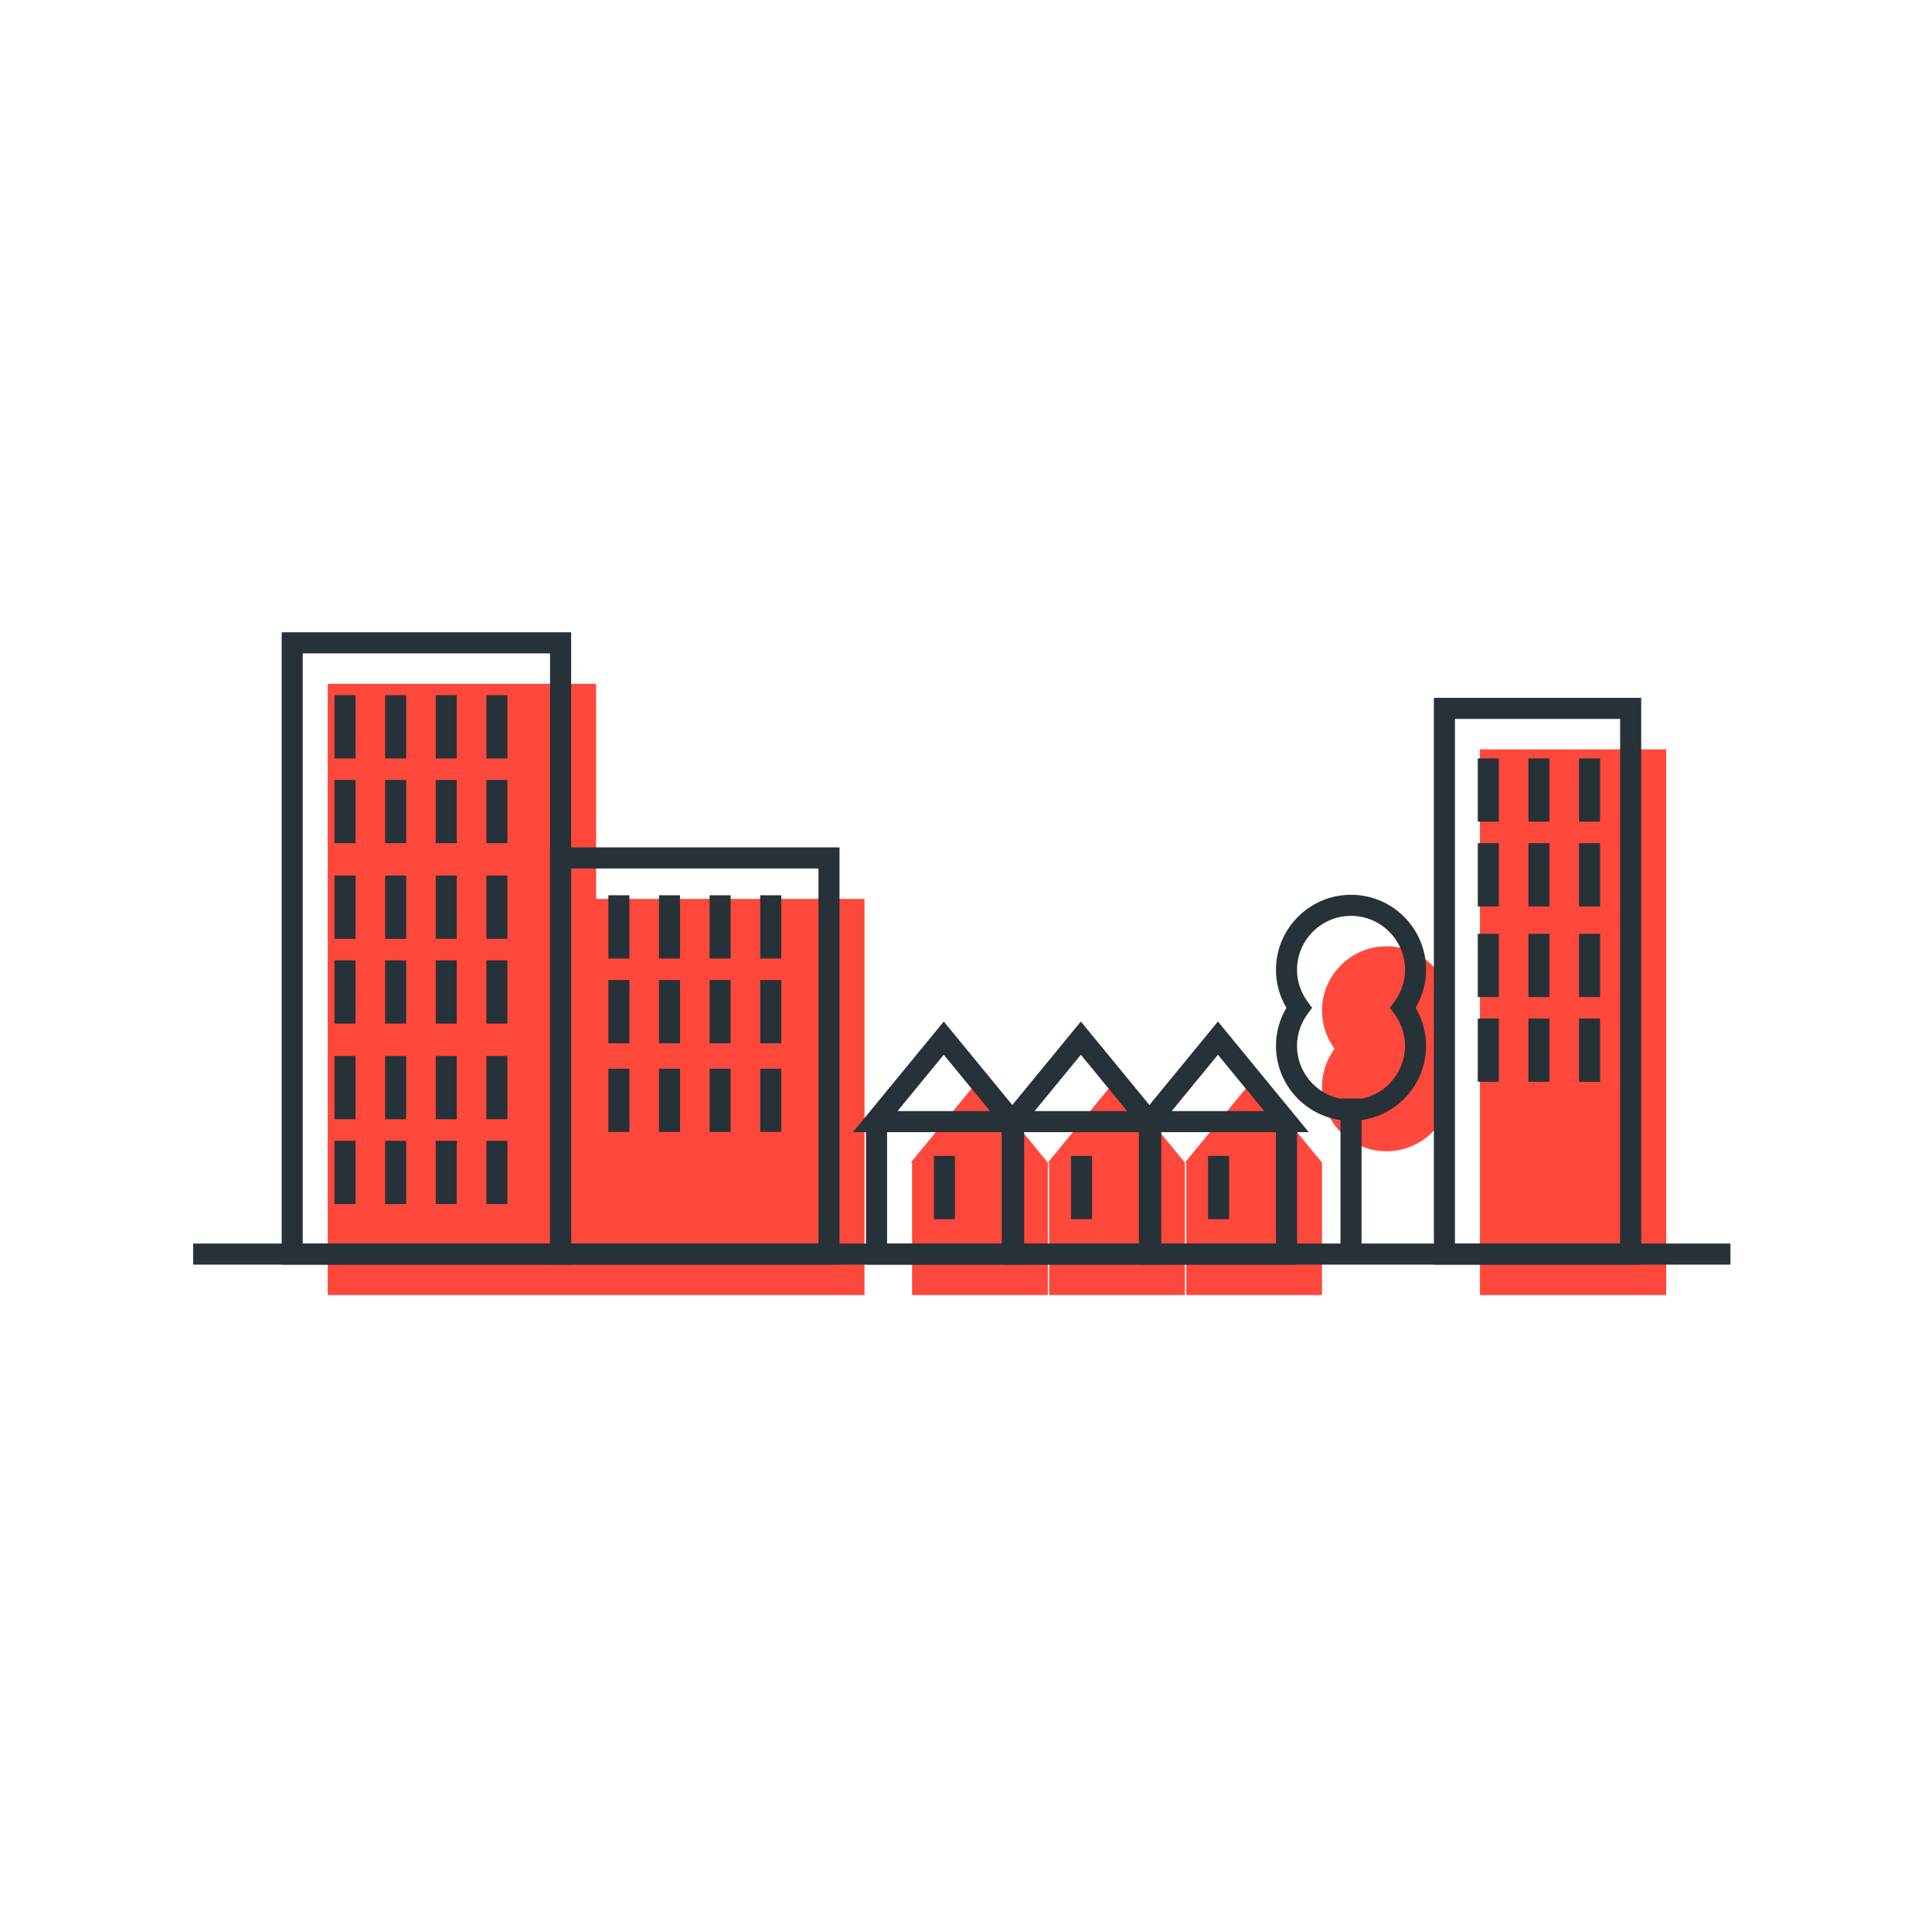
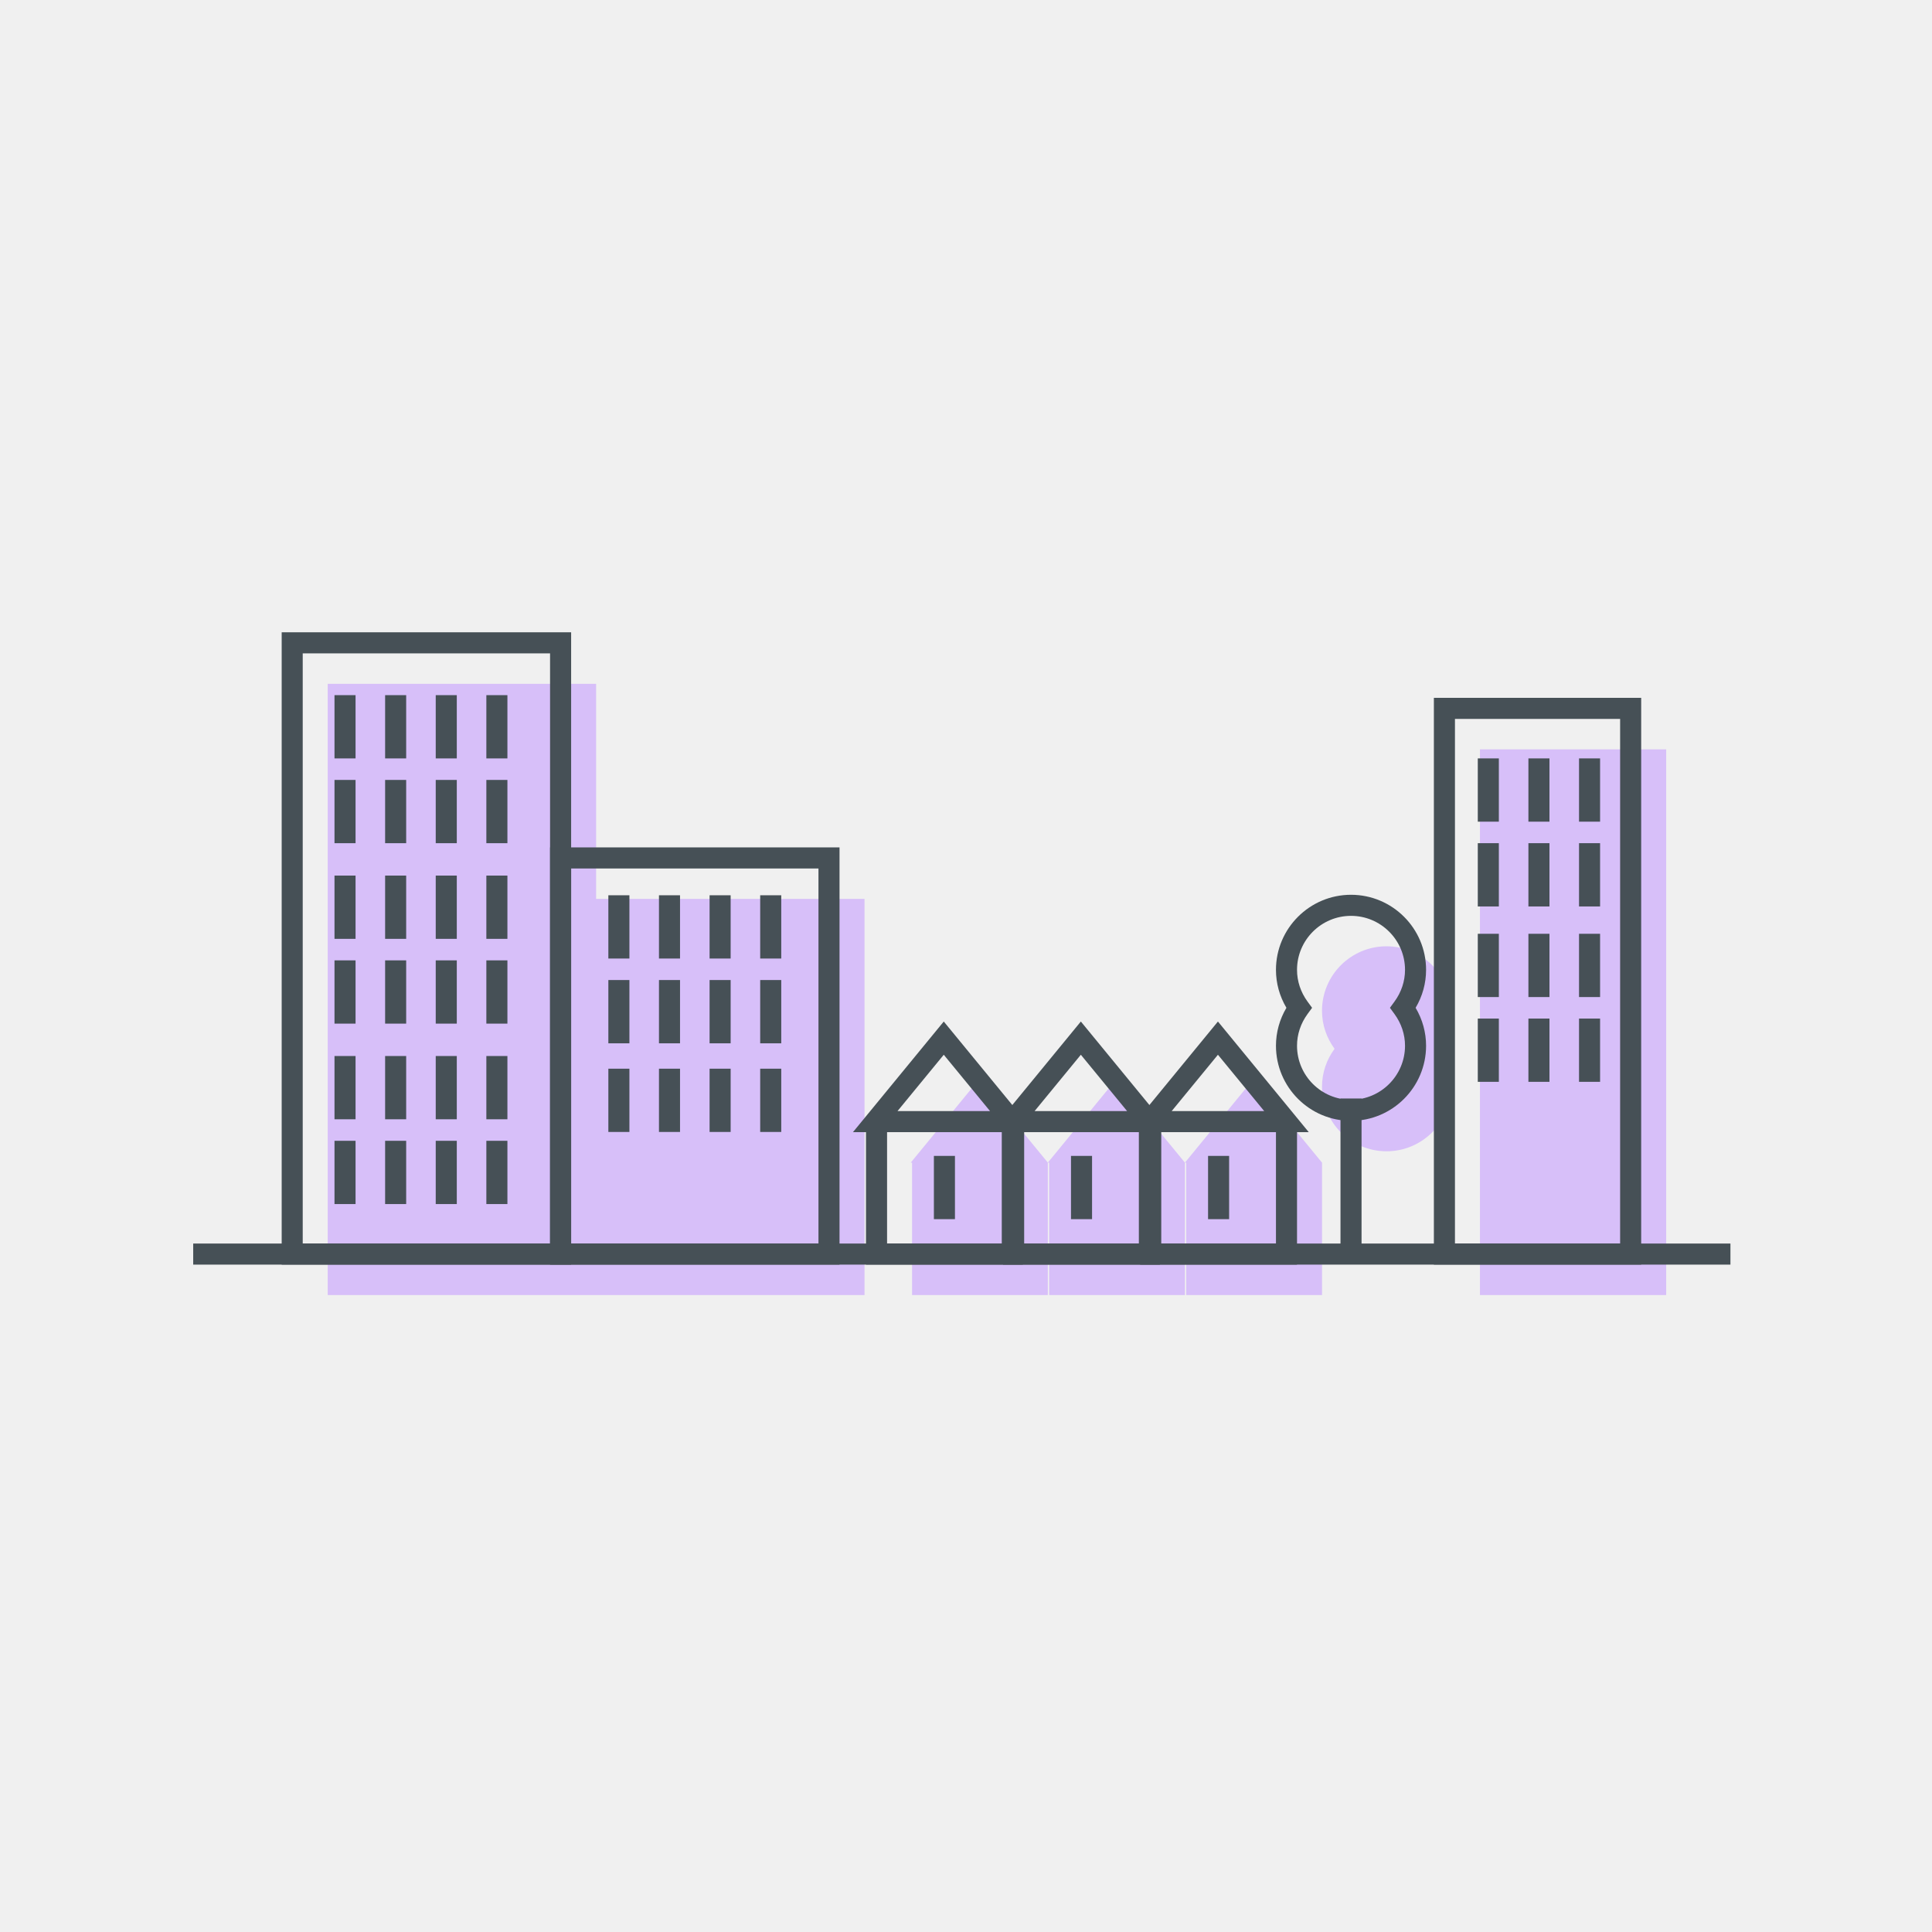
<svg xmlns="http://www.w3.org/2000/svg" width="110" height="110" viewBox="0 0 110 110" fill="none">
  <g id="i-viv">
-     <rect width="110" height="110" fill="white" />
    <g id="Group">
-       <path id="Fill 1" fill-rule="evenodd" clip-rule="evenodd" d="M18.659 38.934V73.735H33.94H49.222V51.18H33.94V38.934H18.659Z" fill="#FF483C" />
-       <path id="Fill 2" fill-rule="evenodd" clip-rule="evenodd" d="M84.262 73.735H94.866V42.665H84.262V73.735Z" fill="#FF483C" />
-       <path id="Fill 3" fill-rule="evenodd" clip-rule="evenodd" d="M51.854 66.195H51.929V73.735H59.66V66.195L55.756 61.44L51.854 66.195Z" fill="#FF483C" />
-       <path id="Fill 4" fill-rule="evenodd" clip-rule="evenodd" d="M59.659 66.195H59.734V73.735H67.464V66.195L63.561 61.44L59.659 66.195Z" fill="#FF483C" />
-       <path id="Fill 5" fill-rule="evenodd" clip-rule="evenodd" d="M67.464 66.195H67.539V73.735H75.27V66.195L71.366 61.44L67.464 66.195Z" fill="#FF483C" />
-       <path id="Fill 6" fill-rule="evenodd" clip-rule="evenodd" d="M78.943 65.549C80.972 65.549 82.618 63.904 82.618 61.875C82.618 61.064 82.346 60.321 81.902 59.714C82.346 59.106 82.618 58.363 82.618 57.552C82.618 55.523 80.972 53.878 78.943 53.878C76.914 53.878 75.269 55.523 75.269 57.552C75.269 58.363 75.54 59.106 75.984 59.714C75.54 60.321 75.269 61.064 75.269 61.875C75.269 63.904 76.914 65.549 78.943 65.549Z" fill="#FF483C" />
-       <path id="Fill 8" fill-rule="evenodd" clip-rule="evenodd" d="M32.518 70.802H46.6V49.448H32.518V70.802ZM31.319 72.002H47.799V48.247H31.319V72.002Z" fill="#263238" />
-       <path id="Fill 10" fill-rule="evenodd" clip-rule="evenodd" d="M82.839 70.802H92.243V40.932H82.839V70.802ZM81.639 72.002H93.442V39.732H81.639V72.002Z" fill="#263238" />
-       <path id="Fill 11" fill-rule="evenodd" clip-rule="evenodd" d="M11 72.002H98.524V70.802H11V72.002Z" fill="#263238" />
-       <path id="Fill 12" fill-rule="evenodd" clip-rule="evenodd" d="M58.236 72.002H49.306V63.861H50.506V70.802H57.037V63.861H58.236V72.002Z" fill="#263238" />
-       <path id="Fill 13" fill-rule="evenodd" clip-rule="evenodd" d="M51.1 63.261H56.369L53.734 60.053L51.1 63.261ZM58.906 64.461H48.563L53.734 58.161L58.906 64.461Z" fill="#263238" />
-       <path id="Fill 14" fill-rule="evenodd" clip-rule="evenodd" d="M66.041 72.002H57.112V63.861H58.312V70.802H64.842V63.861H66.041V72.002Z" fill="#263238" />
-       <path id="Fill 15" fill-rule="evenodd" clip-rule="evenodd" d="M58.905 63.261H64.173L61.539 60.053L58.905 63.261ZM66.71 64.461H56.368L61.539 58.161L66.71 64.461Z" fill="#263238" />
-       <path id="Fill 16" fill-rule="evenodd" clip-rule="evenodd" d="M73.847 72.002H64.917V63.861H66.117V70.802H72.648V63.861H73.847V72.002Z" fill="#263238" />
-       <path id="Fill 17" fill-rule="evenodd" clip-rule="evenodd" d="M66.71 63.261H71.979L69.344 60.053L66.71 63.261ZM74.516 64.461H64.173L69.344 58.161L74.516 64.461Z" fill="#263238" />
-       <path id="Fill 18" fill-rule="evenodd" clip-rule="evenodd" d="M76.322 71.402H77.521V62.544H76.322V71.402Z" fill="#263238" />
-       <path id="Fill 19" fill-rule="evenodd" clip-rule="evenodd" d="M76.921 52.145C75.226 52.145 73.847 53.524 73.847 55.219C73.847 55.866 74.055 56.49 74.446 57.026L74.705 57.38L74.446 57.734C74.055 58.271 73.847 58.895 73.847 59.541C73.847 61.237 75.226 62.616 76.921 62.616C78.616 62.616 79.996 61.237 79.996 59.541C79.996 58.896 79.788 58.271 79.396 57.734L79.137 57.38L79.396 57.026C79.788 56.489 79.996 55.865 79.996 55.219C79.996 53.524 78.616 52.145 76.921 52.145M76.921 63.816C74.565 63.816 72.648 61.898 72.648 59.541C72.648 58.779 72.853 58.04 73.243 57.38C72.853 56.721 72.648 55.982 72.648 55.219C72.648 52.862 74.565 50.945 76.921 50.945C79.278 50.945 81.195 52.862 81.195 55.219C81.195 55.981 80.99 56.721 80.599 57.38C80.99 58.041 81.195 58.78 81.195 59.541C81.195 61.898 79.278 63.816 76.921 63.816" fill="#263238" />
-       <path id="Fill 20" fill-rule="evenodd" clip-rule="evenodd" d="M19.045 43.181H20.244V39.579H19.045V43.181Z" fill="#263238" />
-       <path id="Fill 21" fill-rule="evenodd" clip-rule="evenodd" d="M19.045 48.008H20.244V44.406H19.045V48.008Z" fill="#263238" />
-       <path id="Fill 22" fill-rule="evenodd" clip-rule="evenodd" d="M21.927 43.181H23.126V39.579H21.927V43.181Z" fill="#263238" />
-       <path id="Fill 23" fill-rule="evenodd" clip-rule="evenodd" d="M21.927 48.008H23.126V44.406H21.927V48.008Z" fill="#263238" />
-       <path id="Fill 24" fill-rule="evenodd" clip-rule="evenodd" d="M27.691 43.181H28.89V39.579H27.691V43.181Z" fill="#263238" />
-       <path id="Fill 25" fill-rule="evenodd" clip-rule="evenodd" d="M27.691 48.008H28.89V44.406H27.691V48.008Z" fill="#263238" />
-       <path id="Fill 26" fill-rule="evenodd" clip-rule="evenodd" d="M24.809 43.181H26.008V39.579H24.809V43.181Z" fill="#263238" />
-       <path id="Fill 27" fill-rule="evenodd" clip-rule="evenodd" d="M24.809 48.008H26.008V44.406H24.809V48.008Z" fill="#263238" />
-       <path id="Fill 28" fill-rule="evenodd" clip-rule="evenodd" d="M17.236 70.802H31.318V37.2H17.236V70.802ZM16.038 72.002H32.518V36H16.038V72.002Z" fill="#263238" />
-       <path id="Fill 29" fill-rule="evenodd" clip-rule="evenodd" d="M19.045 53.454H20.244V49.852H19.045V53.454Z" fill="#263238" />
-       <path id="Fill 30" fill-rule="evenodd" clip-rule="evenodd" d="M19.045 58.281H20.244V54.679H19.045V58.281Z" fill="#263238" />
-       <path id="Fill 31" fill-rule="evenodd" clip-rule="evenodd" d="M21.927 53.454H23.126V49.852H21.927V53.454Z" fill="#263238" />
-       <path id="Fill 32" fill-rule="evenodd" clip-rule="evenodd" d="M21.927 58.281H23.126V54.679H21.927V58.281Z" fill="#263238" />
-       <path id="Fill 33" fill-rule="evenodd" clip-rule="evenodd" d="M27.691 53.454H28.89V49.852H27.691V53.454Z" fill="#263238" />
-       <path id="Fill 34" fill-rule="evenodd" clip-rule="evenodd" d="M27.691 58.281H28.89V54.679H27.691V58.281Z" fill="#263238" />
-       <path id="Fill 35" fill-rule="evenodd" clip-rule="evenodd" d="M24.809 53.454H26.008V49.852H24.809V53.454Z" fill="#263238" />
-       <path id="Fill 36" fill-rule="evenodd" clip-rule="evenodd" d="M24.809 58.281H26.008V54.679H24.809V58.281Z" fill="#263238" />
-       <path id="Fill 37" fill-rule="evenodd" clip-rule="evenodd" d="M34.637 54.575H35.836V50.973H34.637V54.575Z" fill="#263238" />
-       <path id="Fill 38" fill-rule="evenodd" clip-rule="evenodd" d="M34.637 59.402H35.836V55.799H34.637V59.402Z" fill="#263238" />
-       <path id="Fill 39" fill-rule="evenodd" clip-rule="evenodd" d="M37.519 54.575H38.718V50.973H37.519V54.575Z" fill="#263238" />
-       <path id="Fill 40" fill-rule="evenodd" clip-rule="evenodd" d="M37.519 59.402H38.718V55.799H37.519V59.402Z" fill="#263238" />
-       <path id="Fill 41" fill-rule="evenodd" clip-rule="evenodd" d="M43.282 54.575H44.481V50.973H43.282V54.575Z" fill="#263238" />
-       <path id="Fill 42" fill-rule="evenodd" clip-rule="evenodd" d="M43.282 59.402H44.481V55.799H43.282V59.402Z" fill="#263238" />
-       <path id="Fill 43" fill-rule="evenodd" clip-rule="evenodd" d="M40.401 54.575H41.6V50.973H40.401V54.575Z" fill="#263238" />
-       <path id="Fill 44" fill-rule="evenodd" clip-rule="evenodd" d="M40.401 59.402H41.6V55.799H40.401V59.402Z" fill="#263238" />
-       <path id="Fill 45" fill-rule="evenodd" clip-rule="evenodd" d="M53.172 69.414H54.371V65.812H53.172V69.414Z" fill="#263238" />
-       <path id="Fill 46" fill-rule="evenodd" clip-rule="evenodd" d="M60.978 69.414H62.177V65.812H60.978V69.414Z" fill="#263238" />
-       <path id="Fill 47" fill-rule="evenodd" clip-rule="evenodd" d="M68.782 69.414H69.981V65.812H68.782V69.414Z" fill="#263238" />
-       <path id="Fill 48" fill-rule="evenodd" clip-rule="evenodd" d="M84.139 46.783H85.338V43.18H84.139V46.783Z" fill="#263238" />
-       <path id="Fill 49" fill-rule="evenodd" clip-rule="evenodd" d="M84.139 51.61H85.338V48.007H84.139V51.61Z" fill="#263238" />
-       <path id="Fill 50" fill-rule="evenodd" clip-rule="evenodd" d="M87.021 46.783H88.22V43.18H87.021V46.783Z" fill="#263238" />
-       <path id="Fill 51" fill-rule="evenodd" clip-rule="evenodd" d="M87.021 51.61H88.22V48.007H87.021V51.61Z" fill="#263238" />
-       <path id="Fill 52" fill-rule="evenodd" clip-rule="evenodd" d="M89.903 46.783H91.102V43.18H89.903V46.783Z" fill="#263238" />
-       <path id="Fill 53" fill-rule="evenodd" clip-rule="evenodd" d="M89.903 51.61H91.102V48.007H89.903V51.61Z" fill="#263238" />
-       <path id="Fill 54" fill-rule="evenodd" clip-rule="evenodd" d="M84.139 56.768H85.338V53.166H84.139V56.768Z" fill="#263238" />
-       <path id="Fill 55" fill-rule="evenodd" clip-rule="evenodd" d="M84.139 61.595H85.338V57.993H84.139V61.595Z" fill="#263238" />
-       <path id="Fill 56" fill-rule="evenodd" clip-rule="evenodd" d="M87.021 56.768H88.22V53.166H87.021V56.768Z" fill="#263238" />
-       <path id="Fill 57" fill-rule="evenodd" clip-rule="evenodd" d="M87.021 61.595H88.22V57.993H87.021V61.595Z" fill="#263238" />
-       <path id="Fill 58" fill-rule="evenodd" clip-rule="evenodd" d="M89.903 56.768H91.102V53.166H89.903V56.768Z" fill="#263238" />
-       <path id="Fill 59" fill-rule="evenodd" clip-rule="evenodd" d="M89.903 61.595H91.102V57.993H89.903V61.595Z" fill="#263238" />
-       <path id="Fill 60" fill-rule="evenodd" clip-rule="evenodd" d="M34.637 64.449H35.836V60.847H34.637V64.449Z" fill="#263238" />
-       <path id="Fill 61" fill-rule="evenodd" clip-rule="evenodd" d="M37.519 64.449H38.718V60.847H37.519V64.449Z" fill="#263238" />
-       <path id="Fill 62" fill-rule="evenodd" clip-rule="evenodd" d="M43.282 64.449H44.481V60.847H43.282V64.449Z" fill="#263238" />
-       <path id="Fill 63" fill-rule="evenodd" clip-rule="evenodd" d="M40.401 64.449H41.6V60.847H40.401V64.449Z" fill="#263238" />
-       <path id="Fill 64" fill-rule="evenodd" clip-rule="evenodd" d="M19.045 63.727H20.244V60.125H19.045V63.727Z" fill="#263238" />
-       <path id="Fill 65" fill-rule="evenodd" clip-rule="evenodd" d="M19.045 68.554H20.244V64.952H19.045V68.554Z" fill="#263238" />
-       <path id="Fill 66" fill-rule="evenodd" clip-rule="evenodd" d="M21.927 63.727H23.126V60.125H21.927V63.727Z" fill="#263238" />
-       <path id="Fill 67" fill-rule="evenodd" clip-rule="evenodd" d="M21.927 68.554H23.126V64.952H21.927V68.554Z" fill="#263238" />
-       <path id="Fill 68" fill-rule="evenodd" clip-rule="evenodd" d="M27.691 63.727H28.89V60.125H27.691V63.727Z" fill="#263238" />
-       <path id="Fill 69" fill-rule="evenodd" clip-rule="evenodd" d="M27.691 68.554H28.89V64.952H27.691V68.554Z" fill="#263238" />
-       <path id="Fill 70" fill-rule="evenodd" clip-rule="evenodd" d="M24.809 63.727H26.008V60.125H24.809V63.727Z" fill="#263238" />
-       <path id="Fill 71" fill-rule="evenodd" clip-rule="evenodd" d="M24.809 68.554H26.008V64.952H24.809V68.554Z" fill="#263238" />
+       <path id="Fill 1" fill-rule="evenodd" clip-rule="evenodd" d="M18.659 38.934V73.735H33.94H49.222V51.18H33.94V38.934H18.659Z" fill="#D7BFF9" />
+       <path id="Fill 2" fill-rule="evenodd" clip-rule="evenodd" d="M84.262 73.735H94.866V42.665H84.262V73.735Z" fill="#D7BFF9" />
+       <path id="Fill 3" fill-rule="evenodd" clip-rule="evenodd" d="M51.854 66.195H51.929V73.735H59.66V66.195L55.756 61.44L51.854 66.195Z" fill="#D7BFF9" />
+       <path id="Fill 4" fill-rule="evenodd" clip-rule="evenodd" d="M59.659 66.195H59.734V73.735H67.464V66.195L63.561 61.44L59.659 66.195Z" fill="#D7BFF9" />
+       <path id="Fill 5" fill-rule="evenodd" clip-rule="evenodd" d="M67.464 66.195H67.539V73.735H75.27V66.195L71.366 61.44L67.464 66.195Z" fill="#D7BFF9" />
+       <path id="Fill 6" fill-rule="evenodd" clip-rule="evenodd" d="M78.943 65.549C80.972 65.549 82.618 63.904 82.618 61.875C82.618 61.064 82.346 60.321 81.902 59.714C82.346 59.106 82.618 58.363 82.618 57.552C82.618 55.523 80.972 53.878 78.943 53.878C76.914 53.878 75.269 55.523 75.269 57.552C75.269 58.363 75.54 59.106 75.984 59.714C75.54 60.321 75.269 61.064 75.269 61.875C75.269 63.904 76.914 65.549 78.943 65.549Z" fill="#D7BFF9" />
+       <path id="Fill 8" fill-rule="evenodd" clip-rule="evenodd" d="M32.518 70.802H46.6V49.448H32.518V70.802ZM31.319 72.002H47.799V48.247H31.319V72.002Z" fill="#465056" />
+       <path id="Fill 10" fill-rule="evenodd" clip-rule="evenodd" d="M82.839 70.802H92.243V40.932H82.839V70.802ZM81.639 72.002H93.442V39.732H81.639V72.002Z" fill="#465056" />
+       <path id="Fill 11" fill-rule="evenodd" clip-rule="evenodd" d="M11 72.002H98.524V70.802H11V72.002Z" fill="#465056" />
+       <path id="Fill 12" fill-rule="evenodd" clip-rule="evenodd" d="M58.236 72.002H49.306V63.861H50.506V70.802H57.037V63.861H58.236V72.002Z" fill="#465056" />
+       <path id="Fill 13" fill-rule="evenodd" clip-rule="evenodd" d="M51.1 63.261H56.369L53.734 60.053L51.1 63.261ZM58.906 64.461H48.563L53.734 58.161L58.906 64.461Z" fill="#465056" />
+       <path id="Fill 14" fill-rule="evenodd" clip-rule="evenodd" d="M66.041 72.002H57.112V63.861H58.312V70.802H64.842V63.861H66.041V72.002Z" fill="#465056" />
+       <path id="Fill 15" fill-rule="evenodd" clip-rule="evenodd" d="M58.905 63.261H64.173L61.539 60.053L58.905 63.261ZM66.71 64.461H56.368L61.539 58.161L66.71 64.461Z" fill="#465056" />
+       <path id="Fill 16" fill-rule="evenodd" clip-rule="evenodd" d="M73.847 72.002H64.917V63.861H66.117V70.802H72.648V63.861H73.847V72.002Z" fill="#465056" />
+       <path id="Fill 17" fill-rule="evenodd" clip-rule="evenodd" d="M66.71 63.261H71.979L69.344 60.053L66.71 63.261ZM74.516 64.461H64.173L69.344 58.161L74.516 64.461Z" fill="#465056" />
+       <path id="Fill 18" fill-rule="evenodd" clip-rule="evenodd" d="M76.322 71.402H77.521V62.544H76.322V71.402Z" fill="#465056" />
+       <path id="Fill 19" fill-rule="evenodd" clip-rule="evenodd" d="M76.921 52.145C75.226 52.145 73.847 53.524 73.847 55.219C73.847 55.866 74.055 56.49 74.446 57.026L74.705 57.38L74.446 57.734C74.055 58.271 73.847 58.895 73.847 59.541C73.847 61.237 75.226 62.616 76.921 62.616C78.616 62.616 79.996 61.237 79.996 59.541C79.996 58.896 79.788 58.271 79.396 57.734L79.137 57.38L79.396 57.026C79.788 56.489 79.996 55.865 79.996 55.219C79.996 53.524 78.616 52.145 76.921 52.145ZM76.921 63.816C74.565 63.816 72.648 61.898 72.648 59.541C72.648 58.779 72.853 58.04 73.243 57.38C72.853 56.721 72.648 55.982 72.648 55.219C72.648 52.862 74.565 50.945 76.921 50.945C79.278 50.945 81.195 52.862 81.195 55.219C81.195 55.981 80.99 56.721 80.599 57.38C80.99 58.041 81.195 58.78 81.195 59.541C81.195 61.898 79.278 63.816 76.921 63.816Z" fill="#465056" />
+       <path id="Fill 20" fill-rule="evenodd" clip-rule="evenodd" d="M19.045 43.181H20.244V39.579H19.045V43.181Z" fill="#465056" />
+       <path id="Fill 21" fill-rule="evenodd" clip-rule="evenodd" d="M19.045 48.008H20.244V44.406H19.045V48.008Z" fill="#465056" />
+       <path id="Fill 22" fill-rule="evenodd" clip-rule="evenodd" d="M21.927 43.181H23.126V39.579H21.927V43.181Z" fill="#465056" />
+       <path id="Fill 23" fill-rule="evenodd" clip-rule="evenodd" d="M21.927 48.008H23.126V44.406H21.927V48.008Z" fill="#465056" />
+       <path id="Fill 24" fill-rule="evenodd" clip-rule="evenodd" d="M27.691 43.181H28.89V39.579H27.691V43.181Z" fill="#465056" />
+       <path id="Fill 25" fill-rule="evenodd" clip-rule="evenodd" d="M27.691 48.008H28.89V44.406H27.691V48.008Z" fill="#465056" />
+       <path id="Fill 26" fill-rule="evenodd" clip-rule="evenodd" d="M24.809 43.181H26.008V39.579H24.809V43.181Z" fill="#465056" />
+       <path id="Fill 27" fill-rule="evenodd" clip-rule="evenodd" d="M24.809 48.008H26.008V44.406H24.809V48.008Z" fill="#465056" />
+       <path id="Fill 28" fill-rule="evenodd" clip-rule="evenodd" d="M17.236 70.802H31.318V37.2H17.236V70.802ZM16.038 72.002H32.518V36H16.038V72.002Z" fill="#465056" />
+       <path id="Fill 29" fill-rule="evenodd" clip-rule="evenodd" d="M19.045 53.454H20.244V49.852H19.045V53.454Z" fill="#465056" />
+       <path id="Fill 30" fill-rule="evenodd" clip-rule="evenodd" d="M19.045 58.281H20.244V54.679H19.045V58.281Z" fill="#465056" />
+       <path id="Fill 31" fill-rule="evenodd" clip-rule="evenodd" d="M21.927 53.454H23.126V49.852H21.927V53.454Z" fill="#465056" />
+       <path id="Fill 32" fill-rule="evenodd" clip-rule="evenodd" d="M21.927 58.281H23.126V54.679H21.927V58.281Z" fill="#465056" />
+       <path id="Fill 33" fill-rule="evenodd" clip-rule="evenodd" d="M27.691 53.454H28.89V49.852H27.691V53.454Z" fill="#465056" />
+       <path id="Fill 34" fill-rule="evenodd" clip-rule="evenodd" d="M27.691 58.281H28.89V54.679H27.691V58.281Z" fill="#465056" />
+       <path id="Fill 35" fill-rule="evenodd" clip-rule="evenodd" d="M24.809 53.454H26.008V49.852H24.809V53.454Z" fill="#465056" />
+       <path id="Fill 36" fill-rule="evenodd" clip-rule="evenodd" d="M24.809 58.281H26.008V54.679H24.809V58.281Z" fill="#465056" />
+       <path id="Fill 37" fill-rule="evenodd" clip-rule="evenodd" d="M34.637 54.575H35.836V50.973H34.637V54.575Z" fill="#465056" />
+       <path id="Fill 38" fill-rule="evenodd" clip-rule="evenodd" d="M34.637 59.402H35.836V55.799H34.637V59.402Z" fill="#465056" />
+       <path id="Fill 39" fill-rule="evenodd" clip-rule="evenodd" d="M37.519 54.575H38.718V50.973H37.519V54.575Z" fill="#465056" />
+       <path id="Fill 40" fill-rule="evenodd" clip-rule="evenodd" d="M37.519 59.402H38.718V55.799H37.519V59.402Z" fill="#465056" />
+       <path id="Fill 41" fill-rule="evenodd" clip-rule="evenodd" d="M43.282 54.575H44.481V50.973H43.282V54.575Z" fill="#465056" />
+       <path id="Fill 42" fill-rule="evenodd" clip-rule="evenodd" d="M43.282 59.402H44.481V55.799H43.282V59.402Z" fill="#465056" />
+       <path id="Fill 43" fill-rule="evenodd" clip-rule="evenodd" d="M40.401 54.575H41.6V50.973H40.401V54.575Z" fill="#465056" />
+       <path id="Fill 44" fill-rule="evenodd" clip-rule="evenodd" d="M40.401 59.402H41.6V55.799H40.401V59.402Z" fill="#465056" />
+       <path id="Fill 45" fill-rule="evenodd" clip-rule="evenodd" d="M53.172 69.414H54.371V65.812H53.172V69.414Z" fill="#465056" />
+       <path id="Fill 46" fill-rule="evenodd" clip-rule="evenodd" d="M60.978 69.414H62.177V65.812H60.978V69.414Z" fill="#465056" />
+       <path id="Fill 47" fill-rule="evenodd" clip-rule="evenodd" d="M68.782 69.414H69.981V65.812H68.782V69.414Z" fill="#465056" />
+       <path id="Fill 48" fill-rule="evenodd" clip-rule="evenodd" d="M84.139 46.783H85.338V43.18H84.139V46.783Z" fill="#465056" />
+       <path id="Fill 49" fill-rule="evenodd" clip-rule="evenodd" d="M84.139 51.61H85.338V48.007H84.139V51.61Z" fill="#465056" />
+       <path id="Fill 50" fill-rule="evenodd" clip-rule="evenodd" d="M87.021 46.783H88.22V43.18H87.021V46.783Z" fill="#465056" />
+       <path id="Fill 51" fill-rule="evenodd" clip-rule="evenodd" d="M87.021 51.61H88.22V48.007H87.021V51.61Z" fill="#465056" />
+       <path id="Fill 52" fill-rule="evenodd" clip-rule="evenodd" d="M89.903 46.783H91.102V43.18H89.903V46.783Z" fill="#465056" />
+       <path id="Fill 53" fill-rule="evenodd" clip-rule="evenodd" d="M89.903 51.61H91.102V48.007H89.903V51.61Z" fill="#465056" />
+       <path id="Fill 54" fill-rule="evenodd" clip-rule="evenodd" d="M84.139 56.768H85.338V53.166H84.139V56.768Z" fill="#465056" />
+       <path id="Fill 55" fill-rule="evenodd" clip-rule="evenodd" d="M84.139 61.595H85.338V57.993H84.139V61.595Z" fill="#465056" />
+       <path id="Fill 56" fill-rule="evenodd" clip-rule="evenodd" d="M87.021 56.768H88.22V53.166H87.021V56.768Z" fill="#465056" />
+       <path id="Fill 57" fill-rule="evenodd" clip-rule="evenodd" d="M87.021 61.595H88.22V57.993H87.021V61.595Z" fill="#465056" />
+       <path id="Fill 58" fill-rule="evenodd" clip-rule="evenodd" d="M89.903 56.768H91.102V53.166H89.903V56.768Z" fill="#465056" />
+       <path id="Fill 59" fill-rule="evenodd" clip-rule="evenodd" d="M89.903 61.595H91.102V57.993H89.903V61.595Z" fill="#465056" />
+       <path id="Fill 60" fill-rule="evenodd" clip-rule="evenodd" d="M34.637 64.449H35.836V60.847H34.637V64.449Z" fill="#465056" />
+       <path id="Fill 61" fill-rule="evenodd" clip-rule="evenodd" d="M37.519 64.449H38.718V60.847H37.519V64.449Z" fill="#465056" />
+       <path id="Fill 62" fill-rule="evenodd" clip-rule="evenodd" d="M43.282 64.449H44.481V60.847H43.282V64.449Z" fill="#465056" />
+       <path id="Fill 63" fill-rule="evenodd" clip-rule="evenodd" d="M40.401 64.449H41.6V60.847H40.401V64.449Z" fill="#465056" />
+       <path id="Fill 64" fill-rule="evenodd" clip-rule="evenodd" d="M19.045 63.727H20.244V60.125H19.045V63.727Z" fill="#465056" />
+       <path id="Fill 65" fill-rule="evenodd" clip-rule="evenodd" d="M19.045 68.554H20.244V64.952H19.045V68.554Z" fill="#465056" />
+       <path id="Fill 66" fill-rule="evenodd" clip-rule="evenodd" d="M21.927 63.727H23.126V60.125H21.927V63.727Z" fill="#465056" />
+       <path id="Fill 67" fill-rule="evenodd" clip-rule="evenodd" d="M21.927 68.554H23.126V64.952H21.927V68.554Z" fill="#465056" />
+       <path id="Fill 68" fill-rule="evenodd" clip-rule="evenodd" d="M27.691 63.727H28.89V60.125H27.691V63.727Z" fill="#465056" />
+       <path id="Fill 69" fill-rule="evenodd" clip-rule="evenodd" d="M27.691 68.554H28.89V64.952H27.691V68.554Z" fill="#465056" />
+       <path id="Fill 70" fill-rule="evenodd" clip-rule="evenodd" d="M24.809 63.727H26.008V60.125H24.809V63.727Z" fill="#465056" />
+       <path id="Fill 71" fill-rule="evenodd" clip-rule="evenodd" d="M24.809 68.554H26.008V64.952H24.809V68.554Z" fill="#465056" />
    </g>
  </g>
</svg>
